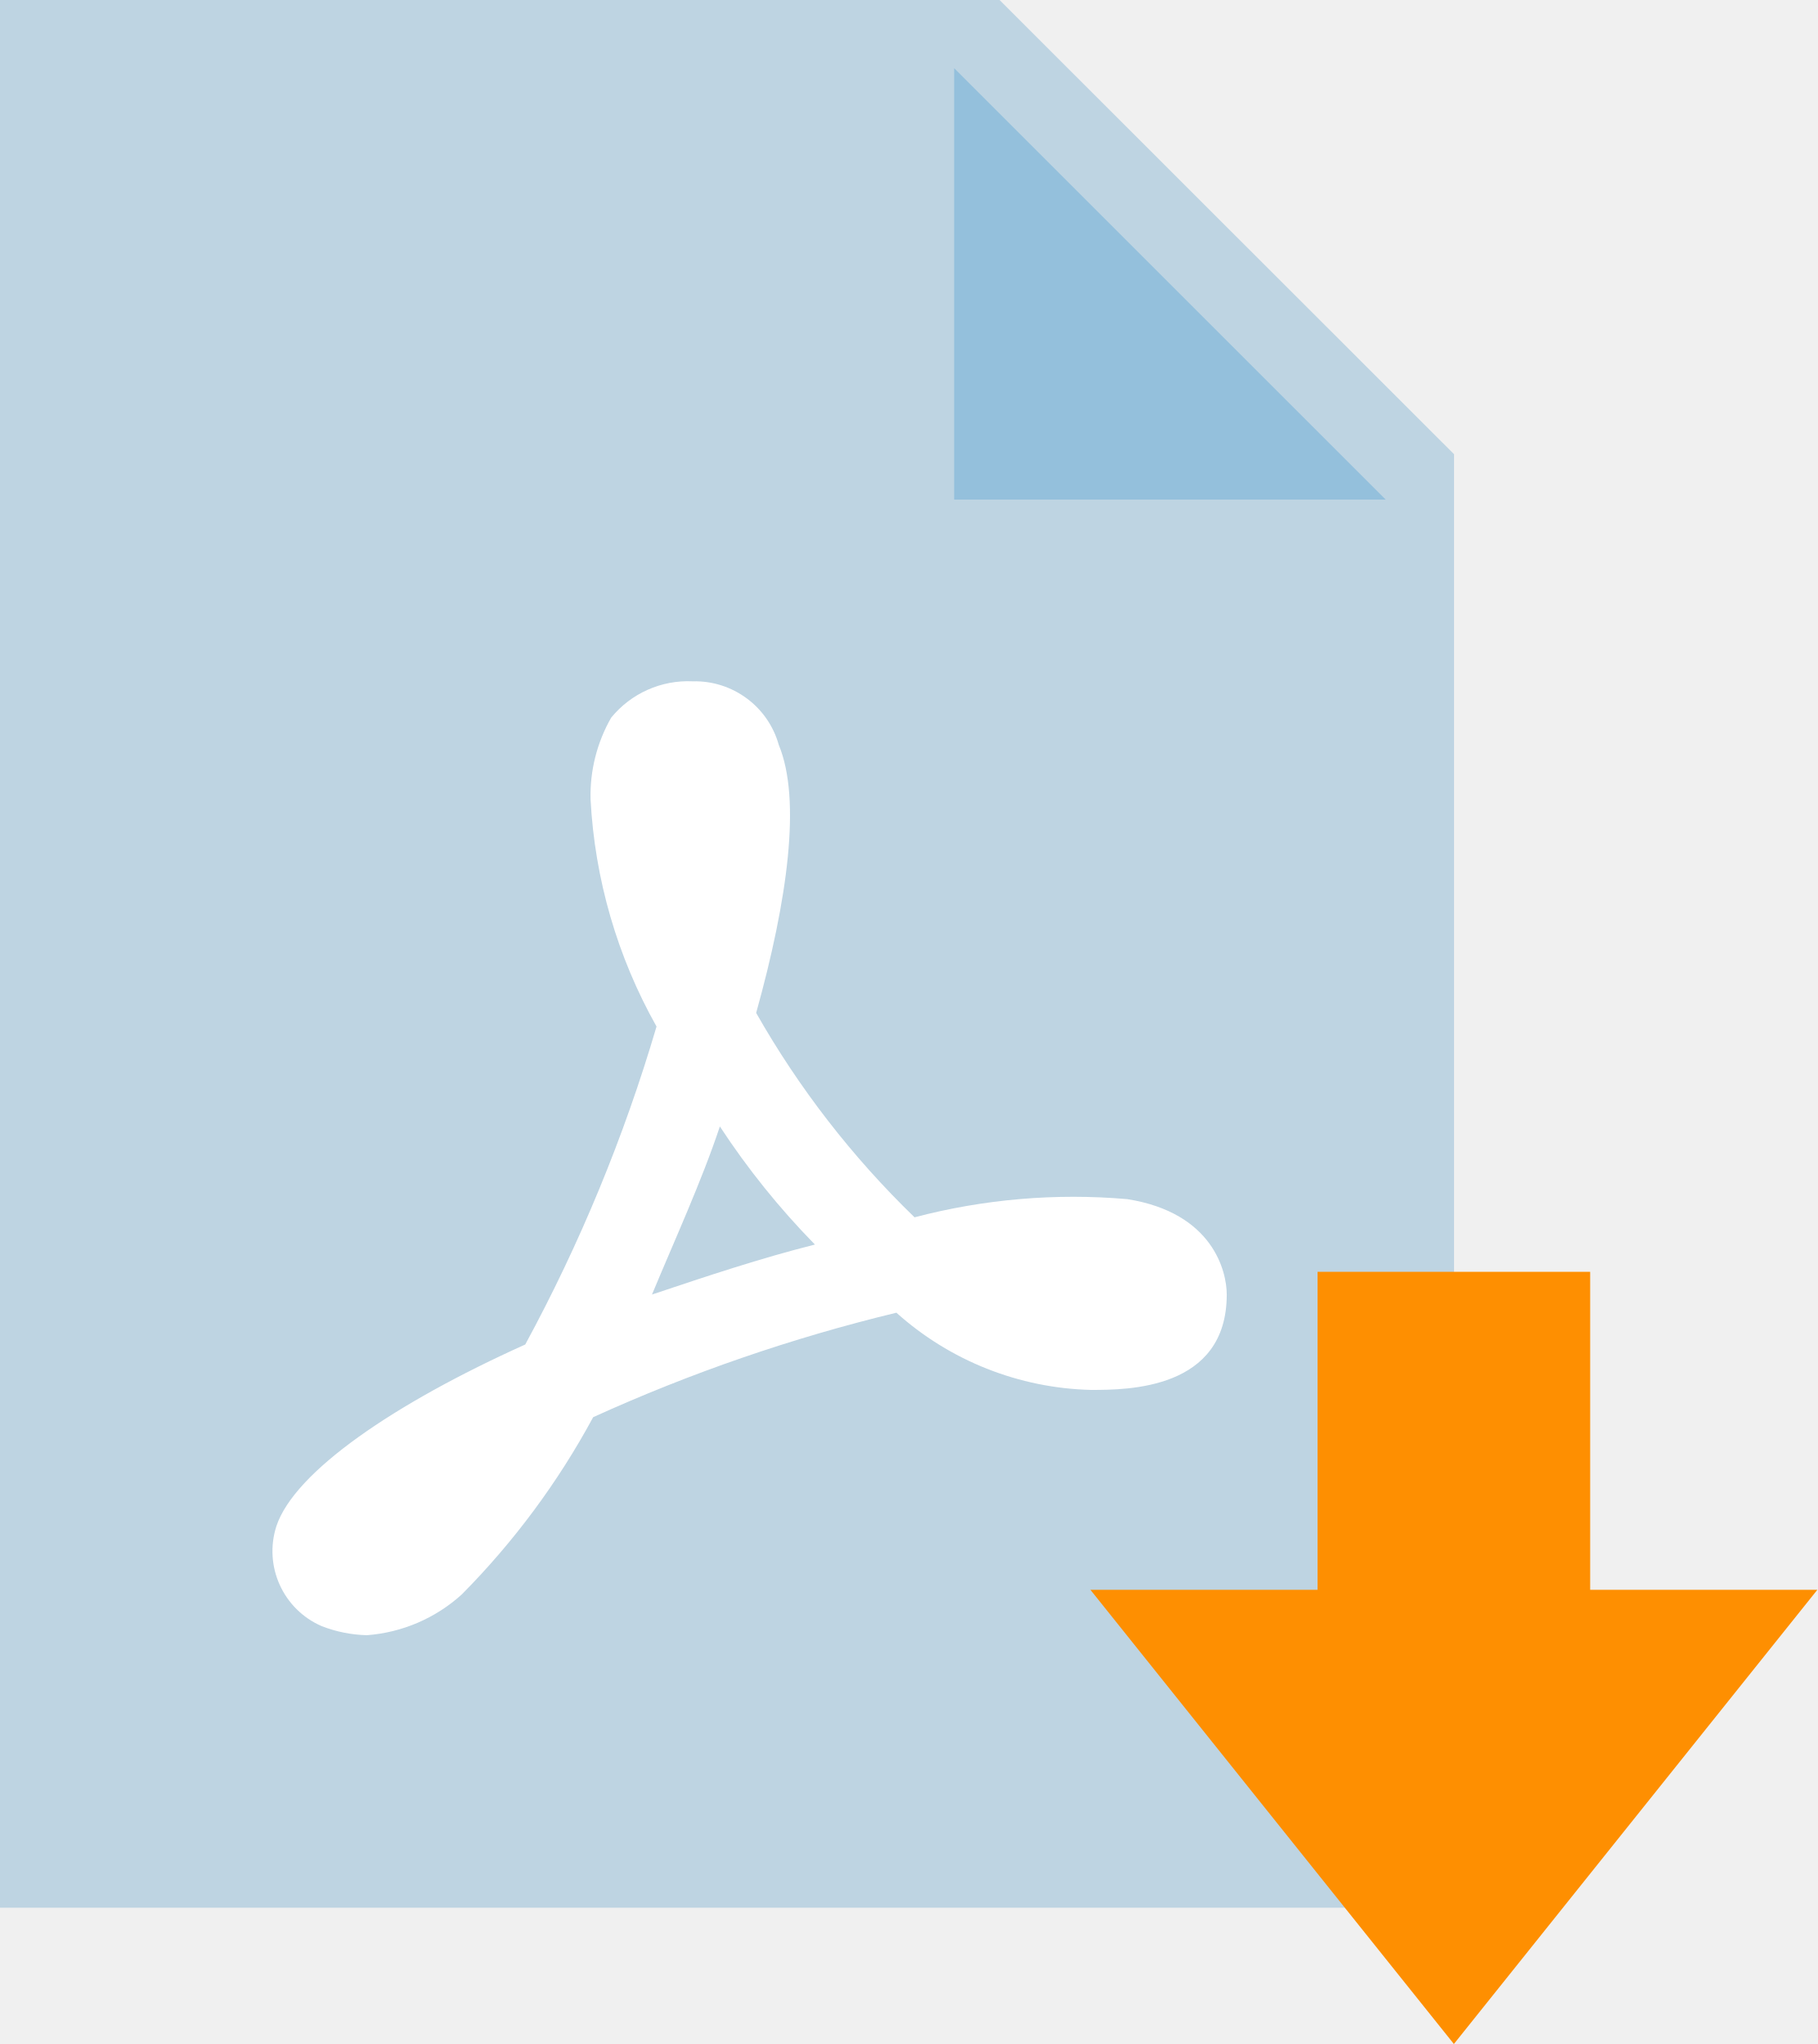
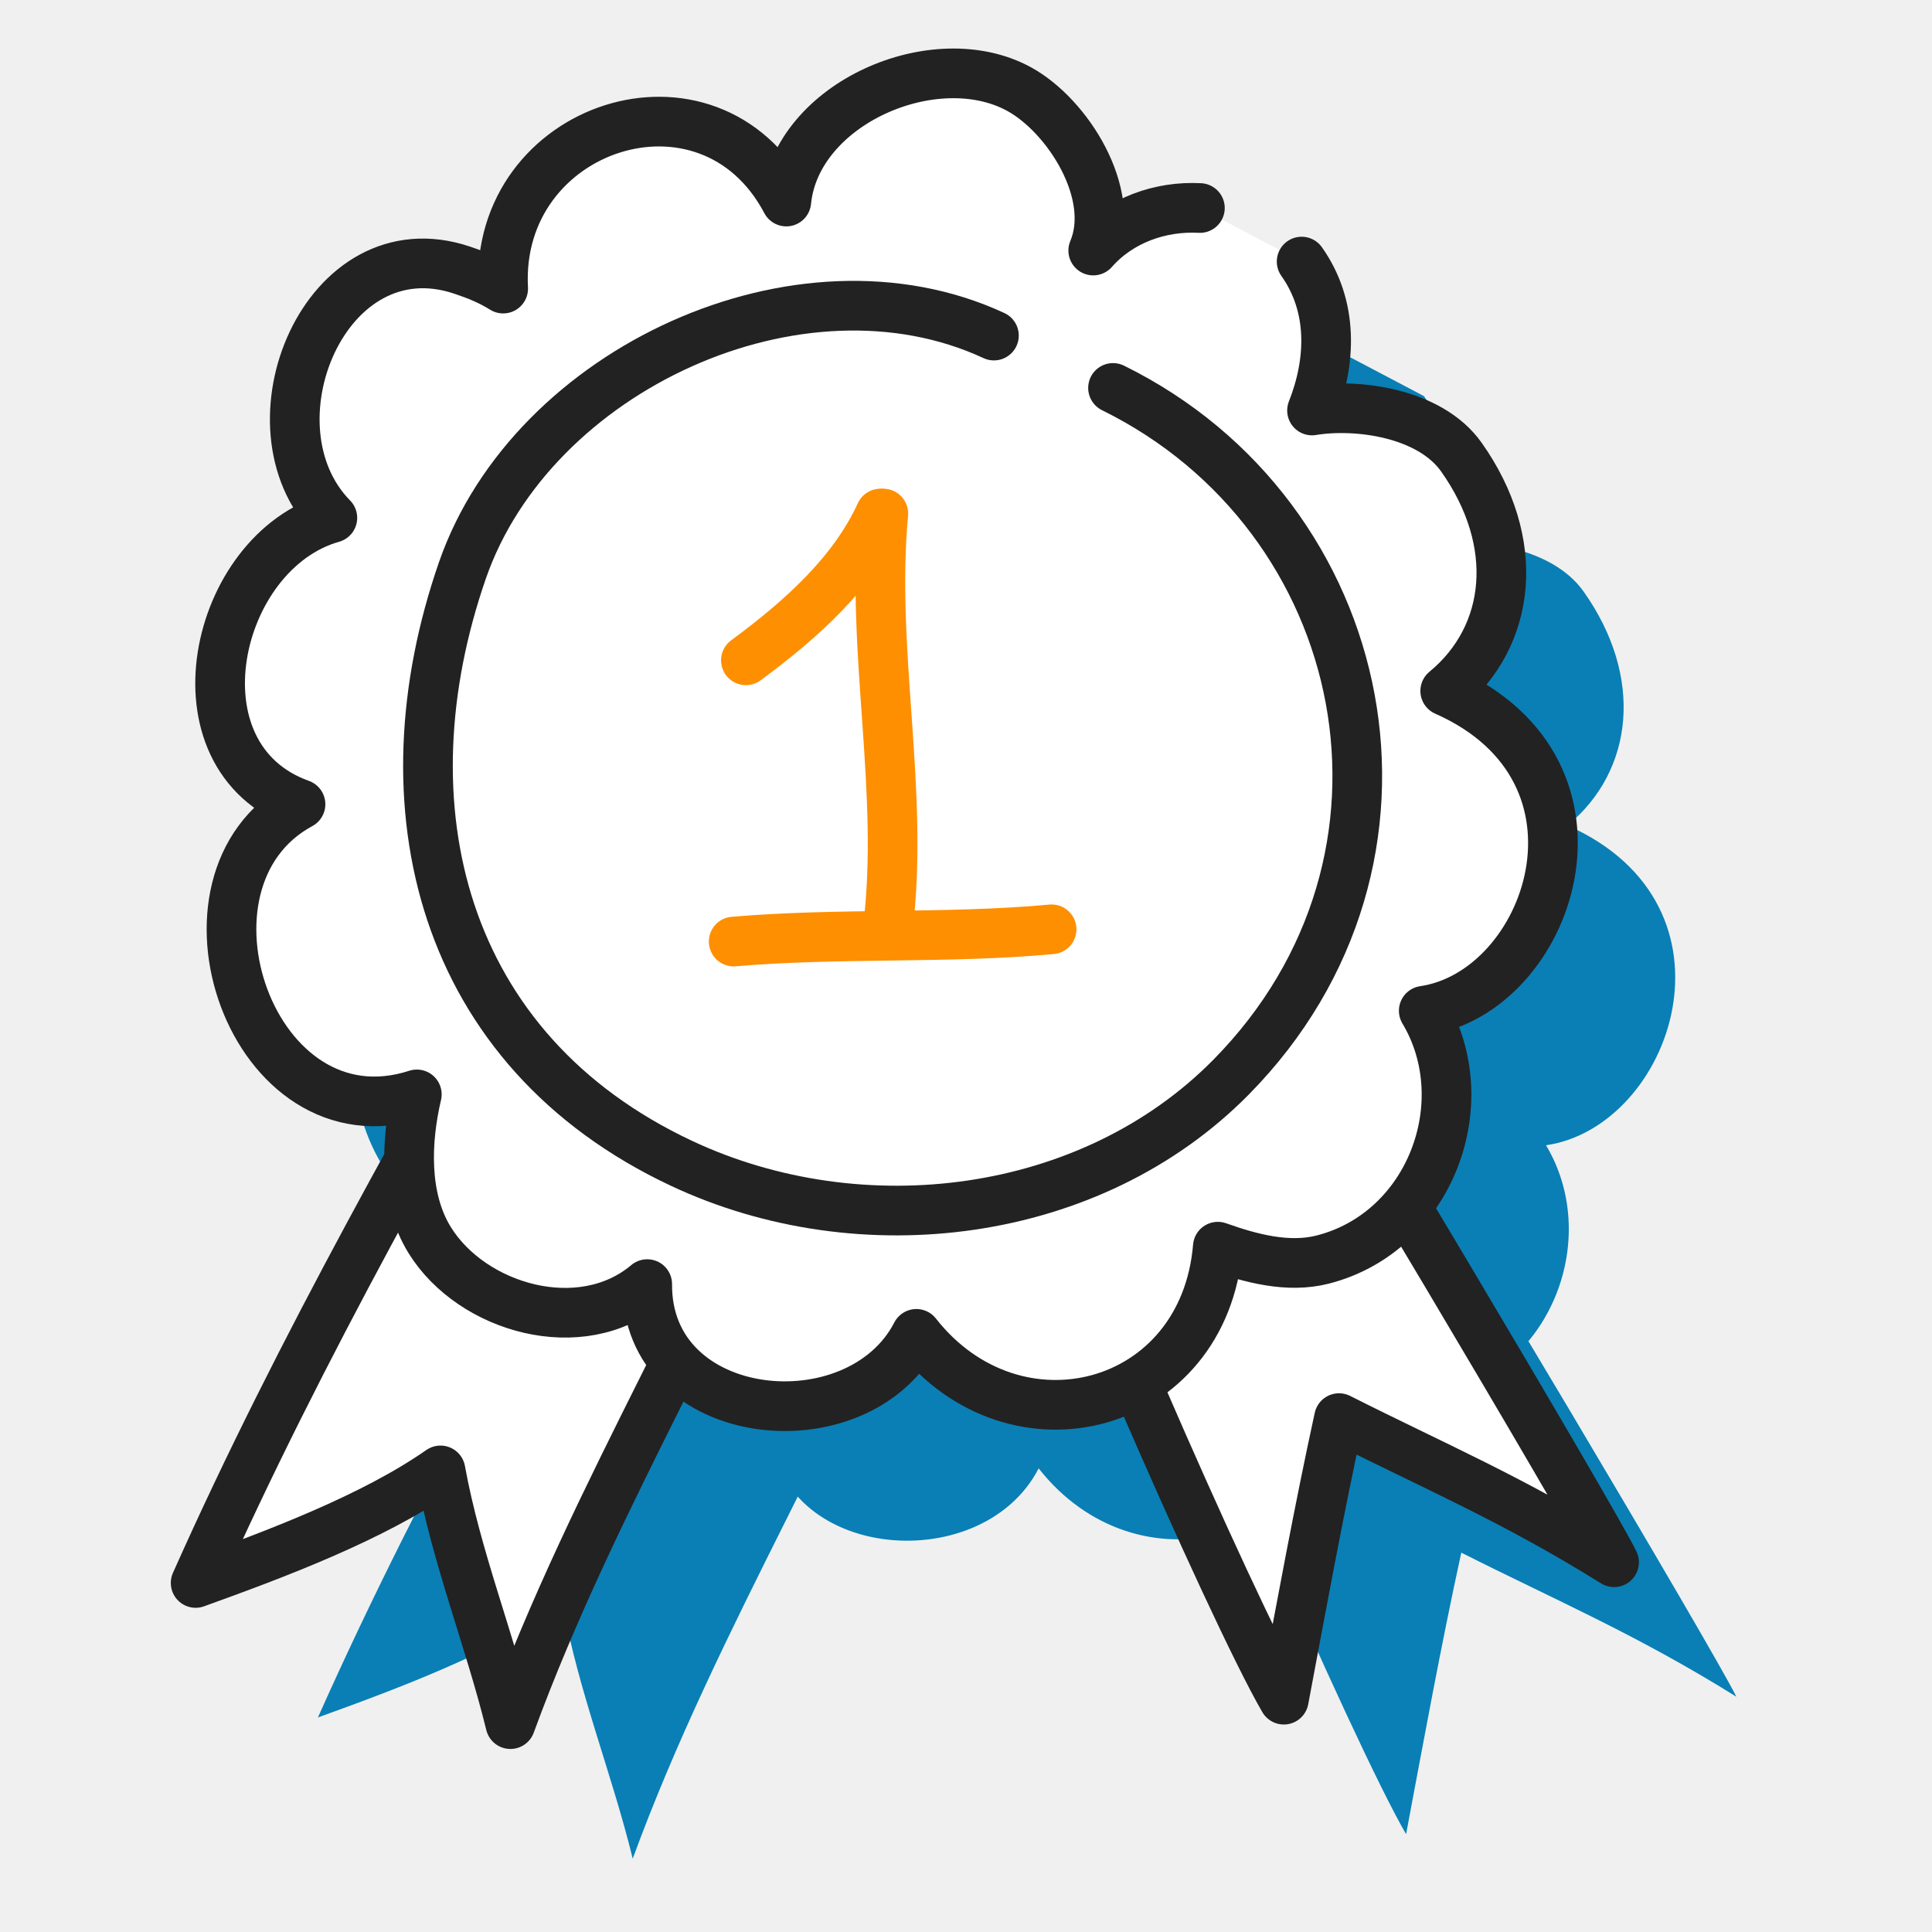
- <svg xmlns="http://www.w3.org/2000/svg" height="71.29" viewBox="0 0 63.369 71.29" width="63.369">
-   <g transform="translate(-8 -3)">
-     <path d="m58.7 69.537h-50.7v-66.537h34.853l15.847 15.842z" fill="#2980b9" opacity=".25" />
-     <path d="m44.05 19.55h-15.05v-15.05z" fill="#94c0dc" transform="translate(12.269 .876)" />
-     <path d="m17.287 51.269a4.657 4.657 0 0 1 -1.578-.317 2.849 2.849 0 0 1 -1.578-3.485c.631-1.9 4.1-4.277 8.678-6.337a57.149 57.149 0 0 0 4.577-11.09 18.1 18.1 0 0 1 -2.3-7.921 5.459 5.459 0 0 1 .719-2.852 3.46 3.46 0 0 1 2.844-1.267 3.034 3.034 0 0 1 3 2.218c.789 1.9.315 5.386-.789 9.347a31.673 31.673 0 0 0 5.523 7.129 21.765 21.765 0 0 1 7.417-.634c3 .475 3.469 2.535 3.469 3.327 0 3.327-3.471 3.327-4.734 3.327a10.546 10.546 0 0 1 -6.785-2.693 59.058 59.058 0 0 0 -10.573 3.644 27.011 27.011 0 0 1 -4.577 6.178 5.54 5.54 0 0 1 -3.313 1.426zm12.308-17.744c-.631 1.9-1.578 3.961-2.367 5.862 1.893-.634 3.788-1.267 5.681-1.743a27.071 27.071 0 0 1 -3.314-4.119z" fill="#fff" transform="translate(3.506 8.763)" />
-     <g fill="#fe8f01">
-       <path d="m57.348 38h-25.348l12.674 15.842z" transform="translate(14.021 20.448)" />
-       <path d="m37 31h9.505v19.011h-9.505z" transform="translate(16.942 16.358)" />
-     </g>
-   </g>
+ <svg xmlns="http://www.w3.org/2000/svg" width="72" height="72" viewBox="0 0 72 72" fill="none">
+   <path fill-rule="evenodd" clip-rule="evenodd" d="M34.857 44.519C33 43.175 30.928 42.031 28.978 40.833C27.789 40.102 26.654 38.881 25.393 38.279C20.641 46.722 15.784 55.17 11.848 64.004C14.792 62.943 18.44 61.579 20.974 59.81C21.562 63.047 22.802 66.093 23.58 69.266C26.75 60.599 31.799 52.699 35.089 44.08" fill="#097FB5" />
+   <path fill-rule="evenodd" clip-rule="evenodd" d="M50.934 40.101C48.616 41.572 44.833 43.841 42.38 45.092C43.577 49.245 50.443 64.987 52.401 68.355C53.056 64.869 53.701 61.328 54.458 57.862C57.918 59.61 60.981 60.904 64.709 63.232C63.882 61.54 53.467 44.004 50.934 40.101Z" fill="#097FB5" />
+   <path fill-rule="evenodd" clip-rule="evenodd" d="M49.274 12.765C47.805 12.688 46.306 13.208 45.3 14.35C46.192 12.233 44.345 9.325 42.541 8.336C39.404 6.614 34.224 8.865 33.86 12.524C30.969 7.053 22.98 9.695 23.309 15.768C22.819 15.462 22.343 15.27 21.788 15.083C16.677 13.356 13.587 20.894 16.943 24.311C12.521 25.562 10.823 33.215 15.756 34.984C10.518 37.816 13.943 47.792 20.091 45.797C19.684 47.527 19.598 49.658 20.571 51.228C22.149 53.775 26.217 54.943 28.677 52.868C28.636 58.148 36.54 58.921 38.708 54.722C42.378 59.4 49.425 57.596 49.942 51.472C51.166 51.908 52.556 52.284 53.849 51.954C57.868 50.929 59.656 46.091 57.616 42.681C62.331 41.991 65.191 33.762 58.416 30.762C60.905 28.71 61.259 25.209 59.017 22.046C57.834 20.376 55.092 20.037 53.452 20.31C54.177 18.476 54.246 16.427 53.065 14.761" fill="#097FB5" />
+   <path fill-rule="evenodd" clip-rule="evenodd" d="M30.299 39.506C28.442 38.162 26.37 37.018 24.42 35.82C23.231 35.089 22.097 33.868 20.836 33.266C16.083 41.709 11.226 50.157 7.291 58.992C10.235 57.931 13.882 56.567 16.416 54.798C17.004 58.034 18.244 61.08 19.022 64.253C22.192 55.586 27.242 47.686 30.531 39.067" fill="white" />
+   <path d="M30.299 39.506C28.442 38.162 26.37 37.018 24.42 35.82C23.231 35.089 22.097 33.868 20.836 33.266C16.083 41.709 11.226 50.157 7.291 58.992C10.235 57.931 13.882 56.567 16.416 54.798C17.004 58.034 18.244 61.08 19.022 64.253C22.192 55.586 27.242 47.686 30.531 39.067" stroke="#222222" stroke-width="1.851" stroke-miterlimit="1.5" stroke-linecap="round" stroke-linejoin="round" />
+   <path fill-rule="evenodd" clip-rule="evenodd" d="M46.377 35.089C44.059 36.559 40.276 38.829 37.823 40.079C39.02 44.232 45.886 59.975 47.844 63.342C48.499 59.857 49.144 56.316 49.901 52.849C53.361 54.598 56.424 55.892 60.152 58.22C59.325 56.527 48.91 38.991 46.377 35.089Z" fill="white" stroke="#222222" stroke-width="1.851" stroke-miterlimit="1.5" stroke-linecap="round" stroke-linejoin="round" />
+   <path fill-rule="evenodd" clip-rule="evenodd" d="M44.717 7.752C43.248 7.675 41.749 8.196 40.742 9.337C41.635 7.22 39.788 4.312 37.984 3.323C34.847 1.602 29.667 3.852 29.303 7.511C26.412 2.04 18.423 4.683 18.752 10.755C18.262 10.449 17.786 10.257 17.231 10.07C12.12 8.343 9.03 15.882 12.386 19.299C7.964 20.549 6.266 28.203 11.199 29.972C5.961 32.803 9.386 42.78 15.534 40.785C15.127 42.515 15.041 44.646 16.014 46.216C17.592 48.763 21.66 49.93 24.12 47.855C24.079 53.135 31.983 53.908 34.151 49.709C37.821 54.387 44.868 52.584 45.385 46.46C46.609 46.895 47.998 47.271 49.292 46.941C53.311 45.916 55.099 41.078 53.059 37.668C57.774 36.978 60.634 28.749 53.859 25.749C56.348 23.698 56.702 20.196 54.46 17.033C53.277 15.364 50.535 15.025 48.895 15.298C49.62 13.463 49.689 11.414 48.508 9.748" fill="white" />
+   <path d="M44.717 7.752C43.248 7.675 41.749 8.196 40.742 9.337C41.635 7.22 39.788 4.312 37.984 3.323C34.847 1.602 29.667 3.852 29.303 7.511C26.412 2.04 18.423 4.683 18.752 10.755C18.262 10.449 17.786 10.257 17.231 10.07C12.12 8.343 9.03 15.882 12.386 19.299C7.964 20.549 6.266 28.203 11.199 29.972C5.961 32.803 9.386 42.78 15.534 40.785C15.127 42.515 15.041 44.646 16.014 46.216C17.592 48.763 21.66 49.93 24.12 47.855C24.079 53.135 31.983 53.908 34.151 49.709C37.821 54.387 44.868 52.584 45.385 46.46C46.609 46.895 47.998 47.271 49.292 46.941C53.311 45.916 55.099 41.078 53.059 37.668C57.774 36.978 60.634 28.749 53.859 25.749C56.348 23.698 56.702 20.196 54.46 17.033C53.277 15.364 50.535 15.025 48.895 15.298C49.62 13.463 49.689 11.414 48.508 9.748" stroke="#222222" stroke-width="1.851" stroke-miterlimit="1.5" stroke-linecap="round" stroke-linejoin="round" />
+   <path d="M37.041 12.506C29.812 9.149 19.835 13.764 17.236 21.248C14.195 30.008 16.395 39.136 25.415 43.362C32.083 46.485 40.651 45.447 45.883 40.137C53.89 32.012 51.167 19.229 41.479 14.457" stroke="#222222" stroke-width="1.851" stroke-miterlimit="1.5" stroke-linecap="round" stroke-linejoin="round" />
+   <path d="M27.797 24.608C29.906 23.055 31.813 21.319 32.81 19.139" stroke="#fe8f01" stroke-width="1.851" stroke-miterlimit="1.5" stroke-linecap="round" stroke-linejoin="round" />
+   <path fill-rule="evenodd" clip-rule="evenodd" d="M32.919 19.139C32.441 24.303 33.718 29.475 33.085 34.633L32.919 19.139Z" fill="white" />
+   <path d="M32.919 19.139C32.441 24.303 33.718 29.475 33.085 34.633" stroke="#fe8f01" stroke-width="1.851" stroke-miterlimit="1.5" stroke-linecap="round" stroke-linejoin="round" />
+   <path fill-rule="evenodd" clip-rule="evenodd" d="M27.342 35.089C31.265 34.752 35.299 34.993 39.19 34.633L27.342 35.089Z" fill="white" />
+   <path d="M27.342 35.089C31.265 34.752 35.299 34.993 39.19 34.633" stroke="#fe8f01" stroke-width="1.851" stroke-miterlimit="1.5" stroke-linecap="round" stroke-linejoin="round" />
</svg>
